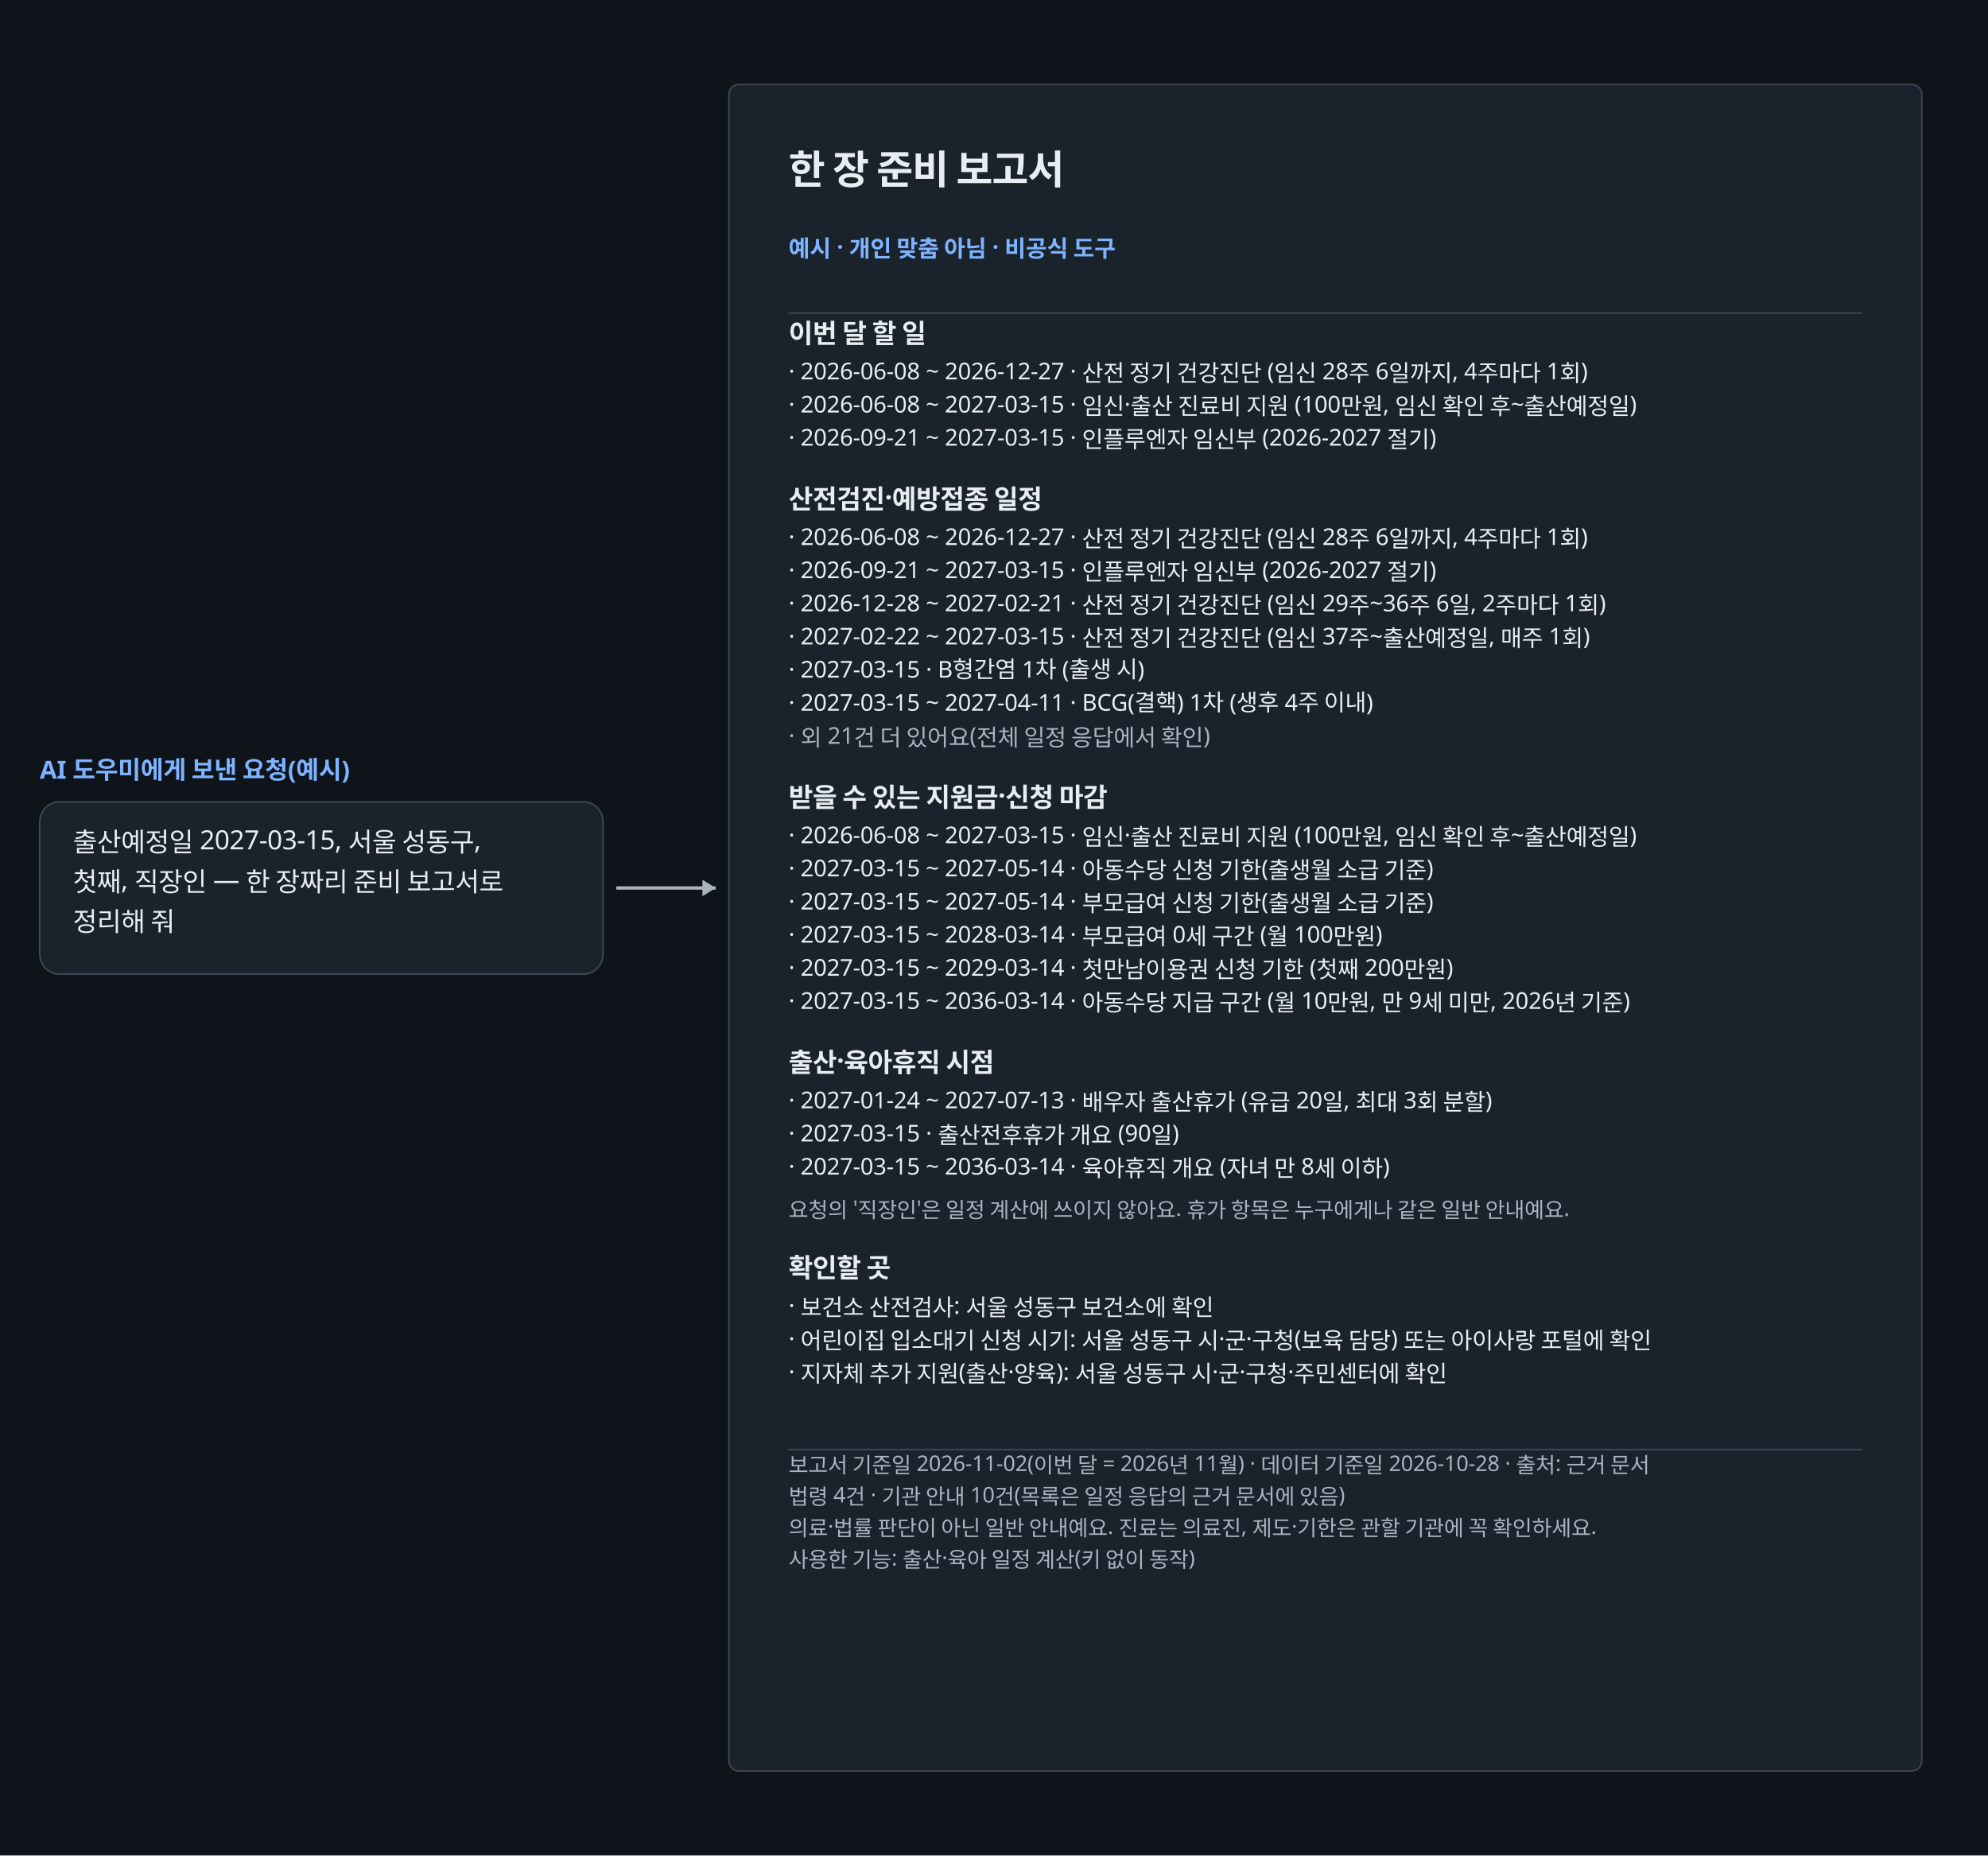
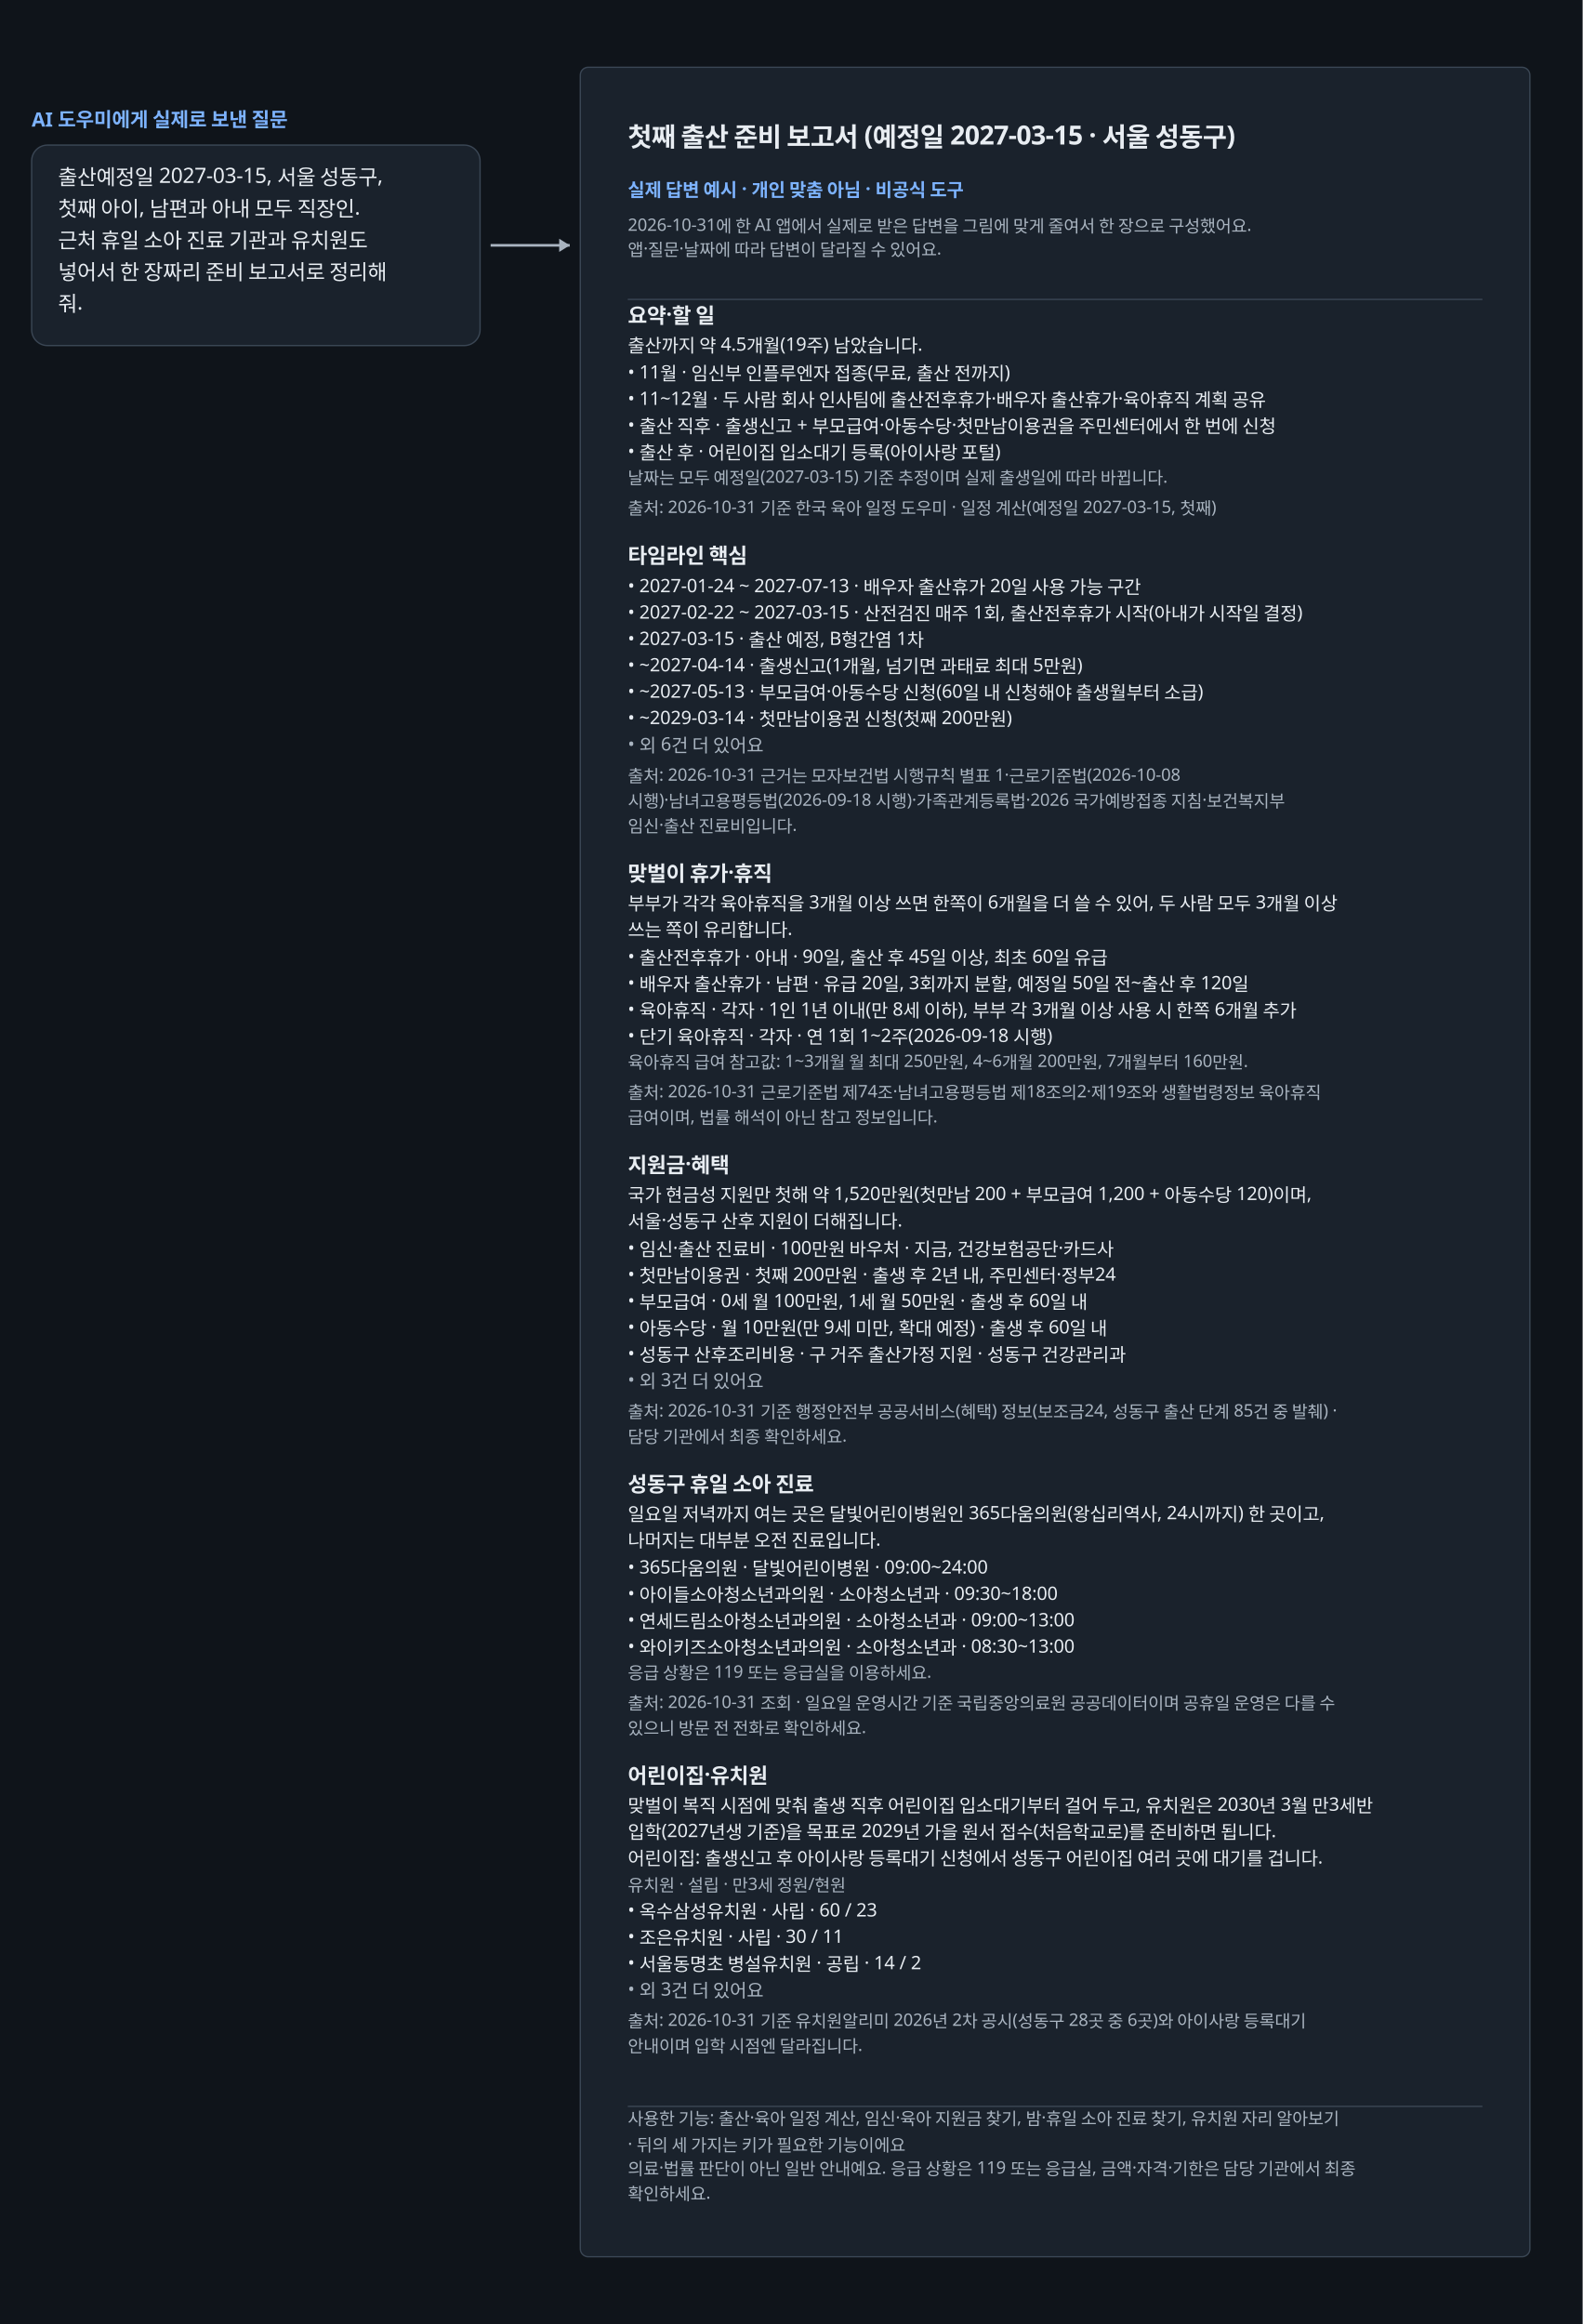
- <svg xmlns="http://www.w3.org/2000/svg" width="1200" height="1120" viewBox="0 0 1200 1120" role="img" aria-labelledby="title desc" font-family="Pretendard, 'Apple SD Gothic Neo', 'Noto Sans KR', 'Malgun Gothic', sans-serif">
-   <rect x="0" y="0" width="1200" height="1120" fill="#0F141A" />
-   <text x="24" y="470" font-size="15" fill="#7DB3FF" data-max-w="340" letter-spacing="-0.1" font-weight="700">
-     <tspan x="24" y="470">AI 도우미에게 보낸 요청(예시)</tspan>
+ <svg xmlns="http://www.w3.org/2000/svg" width="1200" height="1762" viewBox="0 0 1200 1762" role="img" aria-labelledby="title desc" font-family="Pretendard, 'Apple SD Gothic Neo', 'Noto Sans KR', 'Malgun Gothic', sans-serif">
+   <rect x="0" y="0" width="1200" height="1762" fill="#0F141A" />
+   <text x="24" y="96" font-size="15" fill="#7DB3FF" data-max-w="340" letter-spacing="-0.1" font-weight="700">
+     <tspan x="24" y="96">AI 도우미에게 실제로 보낸 질문</tspan>
  </text>
-   <rect x="24" y="484" width="340" height="104" rx="12" fill="#1A222C" stroke="#3A4654" />
-   <text x="44" y="514" font-size="16" fill="#E8EDF2" data-max-w="300" letter-spacing="-0.2">
-     <tspan x="44" y="514">출산예정일 2027-03-15, 서울 성동구,</tspan>
-     <tspan x="44" y="538">첫째, 직장인 — 한 장짜리 준비 보고서로</tspan>
-     <tspan x="44" y="562">정리해 줘</tspan>
+   <rect x="24" y="110" width="340" height="152" rx="12" fill="#1A222C" stroke="#3A4654" />
+   <text x="44" y="140" font-size="16" fill="#E8EDF2" data-max-w="300" letter-spacing="-0.2">
+     <tspan x="44" y="140">출산예정일 2027-03-15, 서울 성동구,</tspan>
+     <tspan x="44" y="164">첫째 아이, 남편과 아내 모두 직장인.</tspan>
+     <tspan x="44" y="188">근처 휴일 소아 진료 기관과 유치원도</tspan>
+     <tspan x="44" y="212">넣어서 한 장짜리 준비 보고서로 정리해</tspan>
+     <tspan x="44" y="236">줘.</tspan>
  </text>
-   <line x1="372" y1="536" x2="432" y2="536" stroke="#A9B4C0" stroke-width="2" />
-   <polygon points="432,536 424,531 424,541" fill="#A9B4C0" />
-   <g data-tool="get_timeline">
-     <rect x="440" y="51" width="720" height="1018" rx="6" fill="#1A222C" stroke="#3A4654" />
-     <text x="476" y="111" font-size="24" fill="#E8EDF2" data-max-w="648" letter-spacing="-0.5" font-weight="700">
-       <tspan x="476" y="111">한 장 준비 보고서</tspan>
-     </text>
-     <text x="476" y="155" font-size="14" fill="#7DB3FF" data-max-w="648" letter-spacing="-0.1" font-weight="700">
-       <tspan x="476" y="155">예시 · 개인 맞춤 아님 · 비공식 도구</tspan>
-     </text>
-     <line x1="476" y1="189" x2="1124" y2="189" stroke="#3A4654" stroke-width="1" />
-     <text x="476" y="207" font-size="16" fill="#E8EDF2" data-max-w="648" letter-spacing="-0.2" font-weight="700">
-       <tspan x="476" y="207">이번 달 할 일</tspan>
-     </text>
-     <text x="476" y="229" font-size="14" fill="#E8EDF2" data-max-w="648" letter-spacing="-0.1">
-       <tspan x="476" y="229">· 2026-06-08 ~ 2026-12-27 · 산전 정기 건강진단 (임신 28주 6일까지, 4주마다 1회)</tspan>
-     </text>
-     <text x="476" y="249" font-size="14" fill="#E8EDF2" data-max-w="648" letter-spacing="-0.1">
-       <tspan x="476" y="249">· 2026-06-08 ~ 2027-03-15 · 임신·출산 진료비 지원 (100만원, 임신 확인 후~출산예정일)</tspan>
-     </text>
-     <text x="476" y="269" font-size="14" fill="#E8EDF2" data-max-w="648" letter-spacing="-0.1">
-       <tspan x="476" y="269">· 2026-09-21 ~ 2027-03-15 · 인플루엔자 임신부 (2026-2027 절기)</tspan>
-     </text>
-     <text x="476" y="307" font-size="16" fill="#E8EDF2" data-max-w="648" letter-spacing="-0.2" font-weight="700">
-       <tspan x="476" y="307">산전검진·예방접종 일정</tspan>
-     </text>
-     <text x="476" y="329" font-size="14" fill="#E8EDF2" data-max-w="648" letter-spacing="-0.1">
-       <tspan x="476" y="329">· 2026-06-08 ~ 2026-12-27 · 산전 정기 건강진단 (임신 28주 6일까지, 4주마다 1회)</tspan>
-     </text>
-     <text x="476" y="349" font-size="14" fill="#E8EDF2" data-max-w="648" letter-spacing="-0.1">
-       <tspan x="476" y="349">· 2026-09-21 ~ 2027-03-15 · 인플루엔자 임신부 (2026-2027 절기)</tspan>
-     </text>
-     <text x="476" y="369" font-size="14" fill="#E8EDF2" data-max-w="648" letter-spacing="-0.1">
-       <tspan x="476" y="369">· 2026-12-28 ~ 2027-02-21 · 산전 정기 건강진단 (임신 29주~36주 6일, 2주마다 1회)</tspan>
-     </text>
-     <text x="476" y="389" font-size="14" fill="#E8EDF2" data-max-w="648" letter-spacing="-0.1">
-       <tspan x="476" y="389">· 2027-02-22 ~ 2027-03-15 · 산전 정기 건강진단 (임신 37주~출산예정일, 매주 1회)</tspan>
-     </text>
-     <text x="476" y="409" font-size="14" fill="#E8EDF2" data-max-w="648" letter-spacing="-0.1">
-       <tspan x="476" y="409">· 2027-03-15 · B형간염 1차 (출생 시)</tspan>
-     </text>
-     <text x="476" y="429" font-size="14" fill="#E8EDF2" data-max-w="648" letter-spacing="-0.1">
-       <tspan x="476" y="429">· 2027-03-15 ~ 2027-04-11 · BCG(결핵) 1차 (생후 4주 이내)</tspan>
-     </text>
-     <text x="476" y="449" font-size="14" fill="#A9B4C0" data-max-w="648" letter-spacing="-0.1">
-       <tspan x="476" y="449">· 외 21건 더 있어요(전체 일정 응답에서 확인)</tspan>
-     </text>
-     <text x="476" y="487" font-size="16" fill="#E8EDF2" data-max-w="648" letter-spacing="-0.2" font-weight="700">
-       <tspan x="476" y="487">받을 수 있는 지원금·신청 마감</tspan>
+   <line x1="372" y1="186" x2="432" y2="186" stroke="#A9B4C0" stroke-width="2" />
+   <polygon points="432,186 424,181 424,191" fill="#A9B4C0" />
+   <g data-source="sha256-57c006f88a3a7601">
+     <rect x="440" y="51" width="720" height="1660" rx="6" fill="#1A222C" stroke="#3A4654" />
+     <text x="476" y="111" font-size="20" fill="#E8EDF2" data-max-w="648" letter-spacing="-0.4" font-weight="700">
+       <tspan x="476" y="111">첫째 출산 준비 보고서 (예정일 2027-03-15 · 서울 성동구)</tspan>
+     </text>
+     <text x="476" y="149" font-size="14" fill="#7DB3FF" data-max-w="648" letter-spacing="-0.1" font-weight="700">
+       <tspan x="476" y="149">실제 답변 예시 · 개인 맞춤 아님 · 비공식 도구</tspan>
+     </text>
+     <text x="476" y="175" font-size="13" fill="#A9B4C0" data-max-w="648" letter-spacing="-0.1">
+       <tspan x="476" y="175">2026-10-31에 한 AI 앱에서 실제로 받은 답변을 그림에 맞게 줄여서 한 장으로 구성했어요.</tspan>
+       <tspan x="476" y="194">앱·질문·날짜에 따라 답변이 달라질 수 있어요.</tspan>
+     </text>
+     <line x1="476" y1="227" x2="1124" y2="227" stroke="#3A4654" stroke-width="1" />
+     <text x="476" y="245" font-size="16" fill="#E8EDF2" data-max-w="648" letter-spacing="-0.2" font-weight="700">
+       <tspan x="476" y="245">요약·할 일</tspan>
+     </text>
+     <text x="476" y="267" font-size="14" fill="#E8EDF2" data-max-w="648" letter-spacing="-0.1">
+       <tspan x="476" y="267">출산까지 약 4.5개월(19주) 남았습니다.</tspan>
+     </text>
+     <text x="476" y="287" font-size="14" fill="#E8EDF2" data-max-w="648" letter-spacing="-0.1">
+       <tspan x="476" y="287">• 11월 · 임신부 인플루엔자 접종(무료, 출산 전까지)</tspan>
+     </text>
+     <text x="476" y="307" font-size="14" fill="#E8EDF2" data-max-w="648" letter-spacing="-0.1">
+       <tspan x="476" y="307">• 11~12월 · 두 사람 회사 인사팀에 출산전후휴가·배우자 출산휴가·육아휴직 계획 공유</tspan>
+     </text>
+     <text x="476" y="327" font-size="14" fill="#E8EDF2" data-max-w="648" letter-spacing="-0.1">
+       <tspan x="476" y="327">• 출산 직후 · 출생신고 + 부모급여·아동수당·첫만남이용권을 주민센터에서 한 번에 신청</tspan>
+     </text>
+     <text x="476" y="347" font-size="14" fill="#E8EDF2" data-max-w="648" letter-spacing="-0.1">
+       <tspan x="476" y="347">• 출산 후 · 어린이집 입소대기 등록(아이사랑 포털)</tspan>
+     </text>
+     <text x="476" y="367" font-size="13" fill="#A9B4C0" data-max-w="648" letter-spacing="-0.1">
+       <tspan x="476" y="367">날짜는 모두 예정일(2027-03-15) 기준 추정이며 실제 출생일에 따라 바뀝니다.</tspan>
+     </text>
+     <text x="476" y="390" font-size="13" fill="#A9B4C0" data-max-w="648" letter-spacing="-0.1">
+       <tspan x="476" y="390">출처: 2026-10-31 기준 한국 육아 일정 도우미 · 일정 계산(예정일 2027-03-15, 첫째)</tspan>
+     </text>
+     <text x="476" y="427" font-size="16" fill="#E8EDF2" data-max-w="648" letter-spacing="-0.2" font-weight="700">
+       <tspan x="476" y="427">타임라인 핵심</tspan>
+     </text>
+     <text x="476" y="449" font-size="14" fill="#E8EDF2" data-max-w="648" letter-spacing="-0.1">
+       <tspan x="476" y="449">• 2027-01-24 ~ 2027-07-13 · 배우자 출산휴가 20일 사용 가능 구간</tspan>
+     </text>
+     <text x="476" y="469" font-size="14" fill="#E8EDF2" data-max-w="648" letter-spacing="-0.1">
+       <tspan x="476" y="469">• 2027-02-22 ~ 2027-03-15 · 산전검진 매주 1회, 출산전후휴가 시작(아내가 시작일 결정)</tspan>
+     </text>
+     <text x="476" y="489" font-size="14" fill="#E8EDF2" data-max-w="648" letter-spacing="-0.1">
+       <tspan x="476" y="489">• 2027-03-15 · 출산 예정, B형간염 1차</tspan>
    </text>
    <text x="476" y="509" font-size="14" fill="#E8EDF2" data-max-w="648" letter-spacing="-0.1">
-       <tspan x="476" y="509">· 2026-06-08 ~ 2027-03-15 · 임신·출산 진료비 지원 (100만원, 임신 확인 후~출산예정일)</tspan>
+       <tspan x="476" y="509">• ~2027-04-14 · 출생신고(1개월, 넘기면 과태료 최대 5만원)</tspan>
    </text>
    <text x="476" y="529" font-size="14" fill="#E8EDF2" data-max-w="648" letter-spacing="-0.1">
-       <tspan x="476" y="529">· 2027-03-15 ~ 2027-05-14 · 아동수당 신청 기한(출생월 소급 기준)</tspan>
+       <tspan x="476" y="529">• ~2027-05-13 · 부모급여·아동수당 신청(60일 내 신청해야 출생월부터 소급)</tspan>
    </text>
    <text x="476" y="549" font-size="14" fill="#E8EDF2" data-max-w="648" letter-spacing="-0.1">
-       <tspan x="476" y="549">· 2027-03-15 ~ 2027-05-14 · 부모급여 신청 기한(출생월 소급 기준)</tspan>
-     </text>
-     <text x="476" y="569" font-size="14" fill="#E8EDF2" data-max-w="648" letter-spacing="-0.1">
-       <tspan x="476" y="569">· 2027-03-15 ~ 2028-03-14 · 부모급여 0세 구간 (월 100만원)</tspan>
-     </text>
-     <text x="476" y="589" font-size="14" fill="#E8EDF2" data-max-w="648" letter-spacing="-0.1">
-       <tspan x="476" y="589">· 2027-03-15 ~ 2029-03-14 · 첫만남이용권 신청 기한 (첫째 200만원)</tspan>
-     </text>
-     <text x="476" y="609" font-size="14" fill="#E8EDF2" data-max-w="648" letter-spacing="-0.1">
-       <tspan x="476" y="609">· 2027-03-15 ~ 2036-03-14 · 아동수당 지급 구간 (월 10만원, 만 9세 미만, 2026년 기준)</tspan>
-     </text>
-     <text x="476" y="647" font-size="16" fill="#E8EDF2" data-max-w="648" letter-spacing="-0.2" font-weight="700">
-       <tspan x="476" y="647">출산·육아휴직 시점</tspan>
-     </text>
-     <text x="476" y="669" font-size="14" fill="#E8EDF2" data-max-w="648" letter-spacing="-0.1">
-       <tspan x="476" y="669">· 2027-01-24 ~ 2027-07-13 · 배우자 출산휴가 (유급 20일, 최대 3회 분할)</tspan>
-     </text>
-     <text x="476" y="689" font-size="14" fill="#E8EDF2" data-max-w="648" letter-spacing="-0.1">
-       <tspan x="476" y="689">· 2027-03-15 · 출산전후휴가 개요 (90일)</tspan>
-     </text>
-     <text x="476" y="709" font-size="14" fill="#E8EDF2" data-max-w="648" letter-spacing="-0.1">
-       <tspan x="476" y="709">· 2027-03-15 ~ 2036-03-14 · 육아휴직 개요 (자녀 만 8세 이하)</tspan>
-     </text>
-     <text x="476" y="735" font-size="13" fill="#A9B4C0" data-max-w="648" letter-spacing="-0.1">
-       <tspan x="476" y="735">요청의 '직장인'은 일정 계산에 쓰이지 않아요. 휴가 항목은 누구에게나 같은 일반 안내예요.</tspan>
-     </text>
-     <text x="476" y="771" font-size="16" fill="#E8EDF2" data-max-w="648" letter-spacing="-0.2" font-weight="700">
-       <tspan x="476" y="771">확인할 곳</tspan>
-     </text>
-     <text x="476" y="793" font-size="14" fill="#E8EDF2" data-max-w="648" letter-spacing="-0.1">
-       <tspan x="476" y="793">· 보건소 산전검사: 서울 성동구 보건소에 확인</tspan>
-     </text>
-     <text x="476" y="813" font-size="14" fill="#E8EDF2" data-max-w="648" letter-spacing="-0.1">
-       <tspan x="476" y="813">· 어린이집 입소대기 신청 시기: 서울 성동구 시·군·구청(보육 담당) 또는 아이사랑 포털에 확인</tspan>
-     </text>
-     <text x="476" y="833" font-size="14" fill="#E8EDF2" data-max-w="648" letter-spacing="-0.1">
-       <tspan x="476" y="833">· 지자체 추가 지원(출산·양육): 서울 성동구 시·군·구청·주민센터에 확인</tspan>
-     </text>
-     <line x1="476" y1="875" x2="1124" y2="875" stroke="#3A4654" stroke-width="1" />
-     <text x="476" y="889" font-size="13" fill="#A9B4C0" data-max-w="648" letter-spacing="-0.1">
-       <tspan x="476" y="889">보고서 기준일 2026-11-02(이번 달 = 2026년 11월) · 데이터 기준일 2026-10-28 · 출처: 근거 문서</tspan>
-       <tspan x="476" y="908">법령 4건 · 기관 안내 10건(목록은 일정 응답의 근거 문서에 있음)</tspan>
-     </text>
-     <text x="476" y="927" font-size="13" fill="#A9B4C0" data-max-w="648" letter-spacing="-0.1">
-       <tspan x="476" y="927">의료·법률 판단이 아닌 일반 안내예요. 진료는 의료진, 제도·기한은 관할 기관에 꼭 확인하세요.</tspan>
-     </text>
-     <text x="476" y="946" font-size="13" fill="#A9B4C0" data-max-w="648" letter-spacing="-0.1">
-       <tspan x="476" y="946">사용한 기능: 출산·육아 일정 계산(키 없이 동작)</tspan>
+       <tspan x="476" y="549">• ~2029-03-14 · 첫만남이용권 신청(첫째 200만원)</tspan>
+     </text>
+     <text x="476" y="569" font-size="14" fill="#A9B4C0" data-max-w="648" letter-spacing="-0.1">
+       <tspan x="476" y="569">• 외 6건 더 있어요</tspan>
+     </text>
+     <text x="476" y="593" font-size="13" fill="#A9B4C0" data-max-w="648" letter-spacing="-0.1">
+       <tspan x="476" y="593">출처: 2026-10-31 근거는 모자보건법 시행규칙 별표 1·근로기준법(2026-10-08</tspan>
+       <tspan x="476" y="612">시행)·남녀고용평등법(2026-09-18 시행)·가족관계등록법·2026 국가예방접종 지침·보건복지부</tspan>
+       <tspan x="476" y="631">임신·출산 진료비입니다.</tspan>
+     </text>
+     <text x="476" y="668" font-size="16" fill="#E8EDF2" data-max-w="648" letter-spacing="-0.2" font-weight="700">
+       <tspan x="476" y="668">맞벌이 휴가·휴직</tspan>
+     </text>
+     <text x="476" y="690" font-size="14" fill="#E8EDF2" data-max-w="648" letter-spacing="-0.1">
+       <tspan x="476" y="690">부부가 각각 육아휴직을 3개월 이상 쓰면 한쪽이 6개월을 더 쓸 수 있어, 두 사람 모두 3개월 이상</tspan>
+       <tspan x="476" y="710">쓰는 쪽이 유리합니다.</tspan>
+     </text>
+     <text x="476" y="730" font-size="14" fill="#E8EDF2" data-max-w="648" letter-spacing="-0.1">
+       <tspan x="476" y="730">• 출산전후휴가 · 아내 · 90일, 출산 후 45일 이상, 최초 60일 유급</tspan>
+     </text>
+     <text x="476" y="750" font-size="14" fill="#E8EDF2" data-max-w="648" letter-spacing="-0.1">
+       <tspan x="476" y="750">• 배우자 출산휴가 · 남편 · 유급 20일, 3회까지 분할, 예정일 50일 전~출산 후 120일</tspan>
+     </text>
+     <text x="476" y="770" font-size="14" fill="#E8EDF2" data-max-w="648" letter-spacing="-0.1">
+       <tspan x="476" y="770">• 육아휴직 · 각자 · 1인 1년 이내(만 8세 이하), 부부 각 3개월 이상 사용 시 한쪽 6개월 추가</tspan>
+     </text>
+     <text x="476" y="790" font-size="14" fill="#E8EDF2" data-max-w="648" letter-spacing="-0.1">
+       <tspan x="476" y="790">• 단기 육아휴직 · 각자 · 연 1회 1~2주(2026-09-18 시행)</tspan>
+     </text>
+     <text x="476" y="810" font-size="13" fill="#A9B4C0" data-max-w="648" letter-spacing="-0.1">
+       <tspan x="476" y="810">육아휴직 급여 참고값: 1~3개월 월 최대 250만원, 4~6개월 200만원, 7개월부터 160만원.</tspan>
+     </text>
+     <text x="476" y="833" font-size="13" fill="#A9B4C0" data-max-w="648" letter-spacing="-0.1">
+       <tspan x="476" y="833">출처: 2026-10-31 근로기준법 제74조·남녀고용평등법 제18조의2·제19조와 생활법령정보 육아휴직</tspan>
+       <tspan x="476" y="852">급여이며, 법률 해석이 아닌 참고 정보입니다.</tspan>
+     </text>
+     <text x="476" y="889" font-size="16" fill="#E8EDF2" data-max-w="648" letter-spacing="-0.2" font-weight="700">
+       <tspan x="476" y="889">지원금·혜택</tspan>
+     </text>
+     <text x="476" y="911" font-size="14" fill="#E8EDF2" data-max-w="648" letter-spacing="-0.1">
+       <tspan x="476" y="911">국가 현금성 지원만 첫해 약 1,520만원(첫만남 200 + 부모급여 1,200 + 아동수당 120)이며,</tspan>
+       <tspan x="476" y="931">서울·성동구 산후 지원이 더해집니다.</tspan>
+     </text>
+     <text x="476" y="951" font-size="14" fill="#E8EDF2" data-max-w="648" letter-spacing="-0.1">
+       <tspan x="476" y="951">• 임신·출산 진료비 · 100만원 바우처 · 지금, 건강보험공단·카드사</tspan>
+     </text>
+     <text x="476" y="971" font-size="14" fill="#E8EDF2" data-max-w="648" letter-spacing="-0.1">
+       <tspan x="476" y="971">• 첫만남이용권 · 첫째 200만원 · 출생 후 2년 내, 주민센터·정부24</tspan>
+     </text>
+     <text x="476" y="991" font-size="14" fill="#E8EDF2" data-max-w="648" letter-spacing="-0.1">
+       <tspan x="476" y="991">• 부모급여 · 0세 월 100만원, 1세 월 50만원 · 출생 후 60일 내</tspan>
+     </text>
+     <text x="476" y="1011" font-size="14" fill="#E8EDF2" data-max-w="648" letter-spacing="-0.1">
+       <tspan x="476" y="1011">• 아동수당 · 월 10만원(만 9세 미만, 확대 예정) · 출생 후 60일 내</tspan>
+     </text>
+     <text x="476" y="1031" font-size="14" fill="#E8EDF2" data-max-w="648" letter-spacing="-0.1">
+       <tspan x="476" y="1031">• 성동구 산후조리비용 · 구 거주 출산가정 지원 · 성동구 건강관리과</tspan>
+     </text>
+     <text x="476" y="1051" font-size="14" fill="#A9B4C0" data-max-w="648" letter-spacing="-0.1">
+       <tspan x="476" y="1051">• 외 3건 더 있어요</tspan>
+     </text>
+     <text x="476" y="1075" font-size="13" fill="#A9B4C0" data-max-w="648" letter-spacing="-0.1">
+       <tspan x="476" y="1075">출처: 2026-10-31 기준 행정안전부 공공서비스(혜택) 정보(보조금24, 성동구 출산 단계 85건 중 발췌) ·</tspan>
+       <tspan x="476" y="1094">담당 기관에서 최종 확인하세요.</tspan>
+     </text>
+     <text x="476" y="1131" font-size="16" fill="#E8EDF2" data-max-w="648" letter-spacing="-0.2" font-weight="700">
+       <tspan x="476" y="1131">성동구 휴일 소아 진료</tspan>
+     </text>
+     <text x="476" y="1153" font-size="14" fill="#E8EDF2" data-max-w="648" letter-spacing="-0.1">
+       <tspan x="476" y="1153">일요일 저녁까지 여는 곳은 달빛어린이병원인 365다움의원(왕십리역사, 24시까지) 한 곳이고,</tspan>
+       <tspan x="476" y="1173">나머지는 대부분 오전 진료입니다.</tspan>
+     </text>
+     <text x="476" y="1193" font-size="14" fill="#E8EDF2" data-max-w="648" letter-spacing="-0.1">
+       <tspan x="476" y="1193">• 365다움의원 · 달빛어린이병원 · 09:00~24:00</tspan>
+     </text>
+     <text x="476" y="1213" font-size="14" fill="#E8EDF2" data-max-w="648" letter-spacing="-0.1">
+       <tspan x="476" y="1213">• 아이들소아청소년과의원 · 소아청소년과 · 09:30~18:00</tspan>
+     </text>
+     <text x="476" y="1233" font-size="14" fill="#E8EDF2" data-max-w="648" letter-spacing="-0.1">
+       <tspan x="476" y="1233">• 연세드림소아청소년과의원 · 소아청소년과 · 09:00~13:00</tspan>
+     </text>
+     <text x="476" y="1253" font-size="14" fill="#E8EDF2" data-max-w="648" letter-spacing="-0.1">
+       <tspan x="476" y="1253">• 와이키즈소아청소년과의원 · 소아청소년과 · 08:30~13:00</tspan>
+     </text>
+     <text x="476" y="1273" font-size="13" fill="#A9B4C0" data-max-w="648" letter-spacing="-0.1">
+       <tspan x="476" y="1273">응급 상황은 119 또는 응급실을 이용하세요.</tspan>
+     </text>
+     <text x="476" y="1296" font-size="13" fill="#A9B4C0" data-max-w="648" letter-spacing="-0.1">
+       <tspan x="476" y="1296">출처: 2026-10-31 조회 · 일요일 운영시간 기준 국립중앙의료원 공공데이터이며 공휴일 운영은 다를 수</tspan>
+       <tspan x="476" y="1315">있으니 방문 전 전화로 확인하세요.</tspan>
+     </text>
+     <text x="476" y="1352" font-size="16" fill="#E8EDF2" data-max-w="648" letter-spacing="-0.2" font-weight="700">
+       <tspan x="476" y="1352">어린이집·유치원</tspan>
+     </text>
+     <text x="476" y="1374" font-size="14" fill="#E8EDF2" data-max-w="648" letter-spacing="-0.1">
+       <tspan x="476" y="1374">맞벌이 복직 시점에 맞춰 출생 직후 어린이집 입소대기부터 걸어 두고, 유치원은 2030년 3월 만3세반</tspan>
+       <tspan x="476" y="1394">입학(2027년생 기준)을 목표로 2029년 가을 원서 접수(처음학교로)를 준비하면 됩니다.</tspan>
+     </text>
+     <text x="476" y="1414" font-size="14" fill="#E8EDF2" data-max-w="648" letter-spacing="-0.1">
+       <tspan x="476" y="1414">어린이집: 출생신고 후 아이사랑 등록대기 신청에서 성동구 어린이집 여러 곳에 대기를 겁니다.</tspan>
+     </text>
+     <text x="476" y="1434" font-size="13" fill="#A9B4C0" data-max-w="648" letter-spacing="-0.1">
+       <tspan x="476" y="1434">유치원 · 설립 · 만3세 정원/현원</tspan>
+     </text>
+     <text x="476" y="1453" font-size="14" fill="#E8EDF2" data-max-w="648" letter-spacing="-0.1">
+       <tspan x="476" y="1453">• 옥수삼성유치원 · 사립 · 60 / 23</tspan>
+     </text>
+     <text x="476" y="1473" font-size="14" fill="#E8EDF2" data-max-w="648" letter-spacing="-0.1">
+       <tspan x="476" y="1473">• 조은유치원 · 사립 · 30 / 11</tspan>
+     </text>
+     <text x="476" y="1493" font-size="14" fill="#E8EDF2" data-max-w="648" letter-spacing="-0.1">
+       <tspan x="476" y="1493">• 서울동명초 병설유치원 · 공립 · 14 / 2</tspan>
+     </text>
+     <text x="476" y="1513" font-size="14" fill="#A9B4C0" data-max-w="648" letter-spacing="-0.1">
+       <tspan x="476" y="1513">• 외 3건 더 있어요</tspan>
+     </text>
+     <text x="476" y="1537" font-size="13" fill="#A9B4C0" data-max-w="648" letter-spacing="-0.1">
+       <tspan x="476" y="1537">출처: 2026-10-31 기준 유치원알리미 2026년 2차 공시(성동구 28곳 중 6곳)와 아이사랑 등록대기</tspan>
+       <tspan x="476" y="1556">안내이며 입학 시점엔 달라집니다.</tspan>
+     </text>
+     <line x1="476" y1="1597" x2="1124" y2="1597" stroke="#3A4654" stroke-width="1" />
+     <text x="476" y="1611" font-size="13" fill="#A9B4C0" data-max-w="648" letter-spacing="-0.1">
+       <tspan x="476" y="1611">사용한 기능: 출산·육아 일정 계산, 임신·육아 지원금 찾기, 밤·휴일 소아 진료 찾기, 유치원 자리 알아보기</tspan>
+       <tspan x="476" y="1630">· 뒤의 세 가지는 키가 필요한 기능이에요</tspan>
+     </text>
+     <text x="476" y="1649" font-size="13" fill="#A9B4C0" data-max-w="648" letter-spacing="-0.1">
+       <tspan x="476" y="1649">의료·법률 판단이 아닌 일반 안내예요. 응급 상황은 119 또는 응급실, 금액·자격·기한은 담당 기관에서 최종</tspan>
+       <tspan x="476" y="1668">확인하세요.</tspan>
    </text>
  </g>
</svg>
